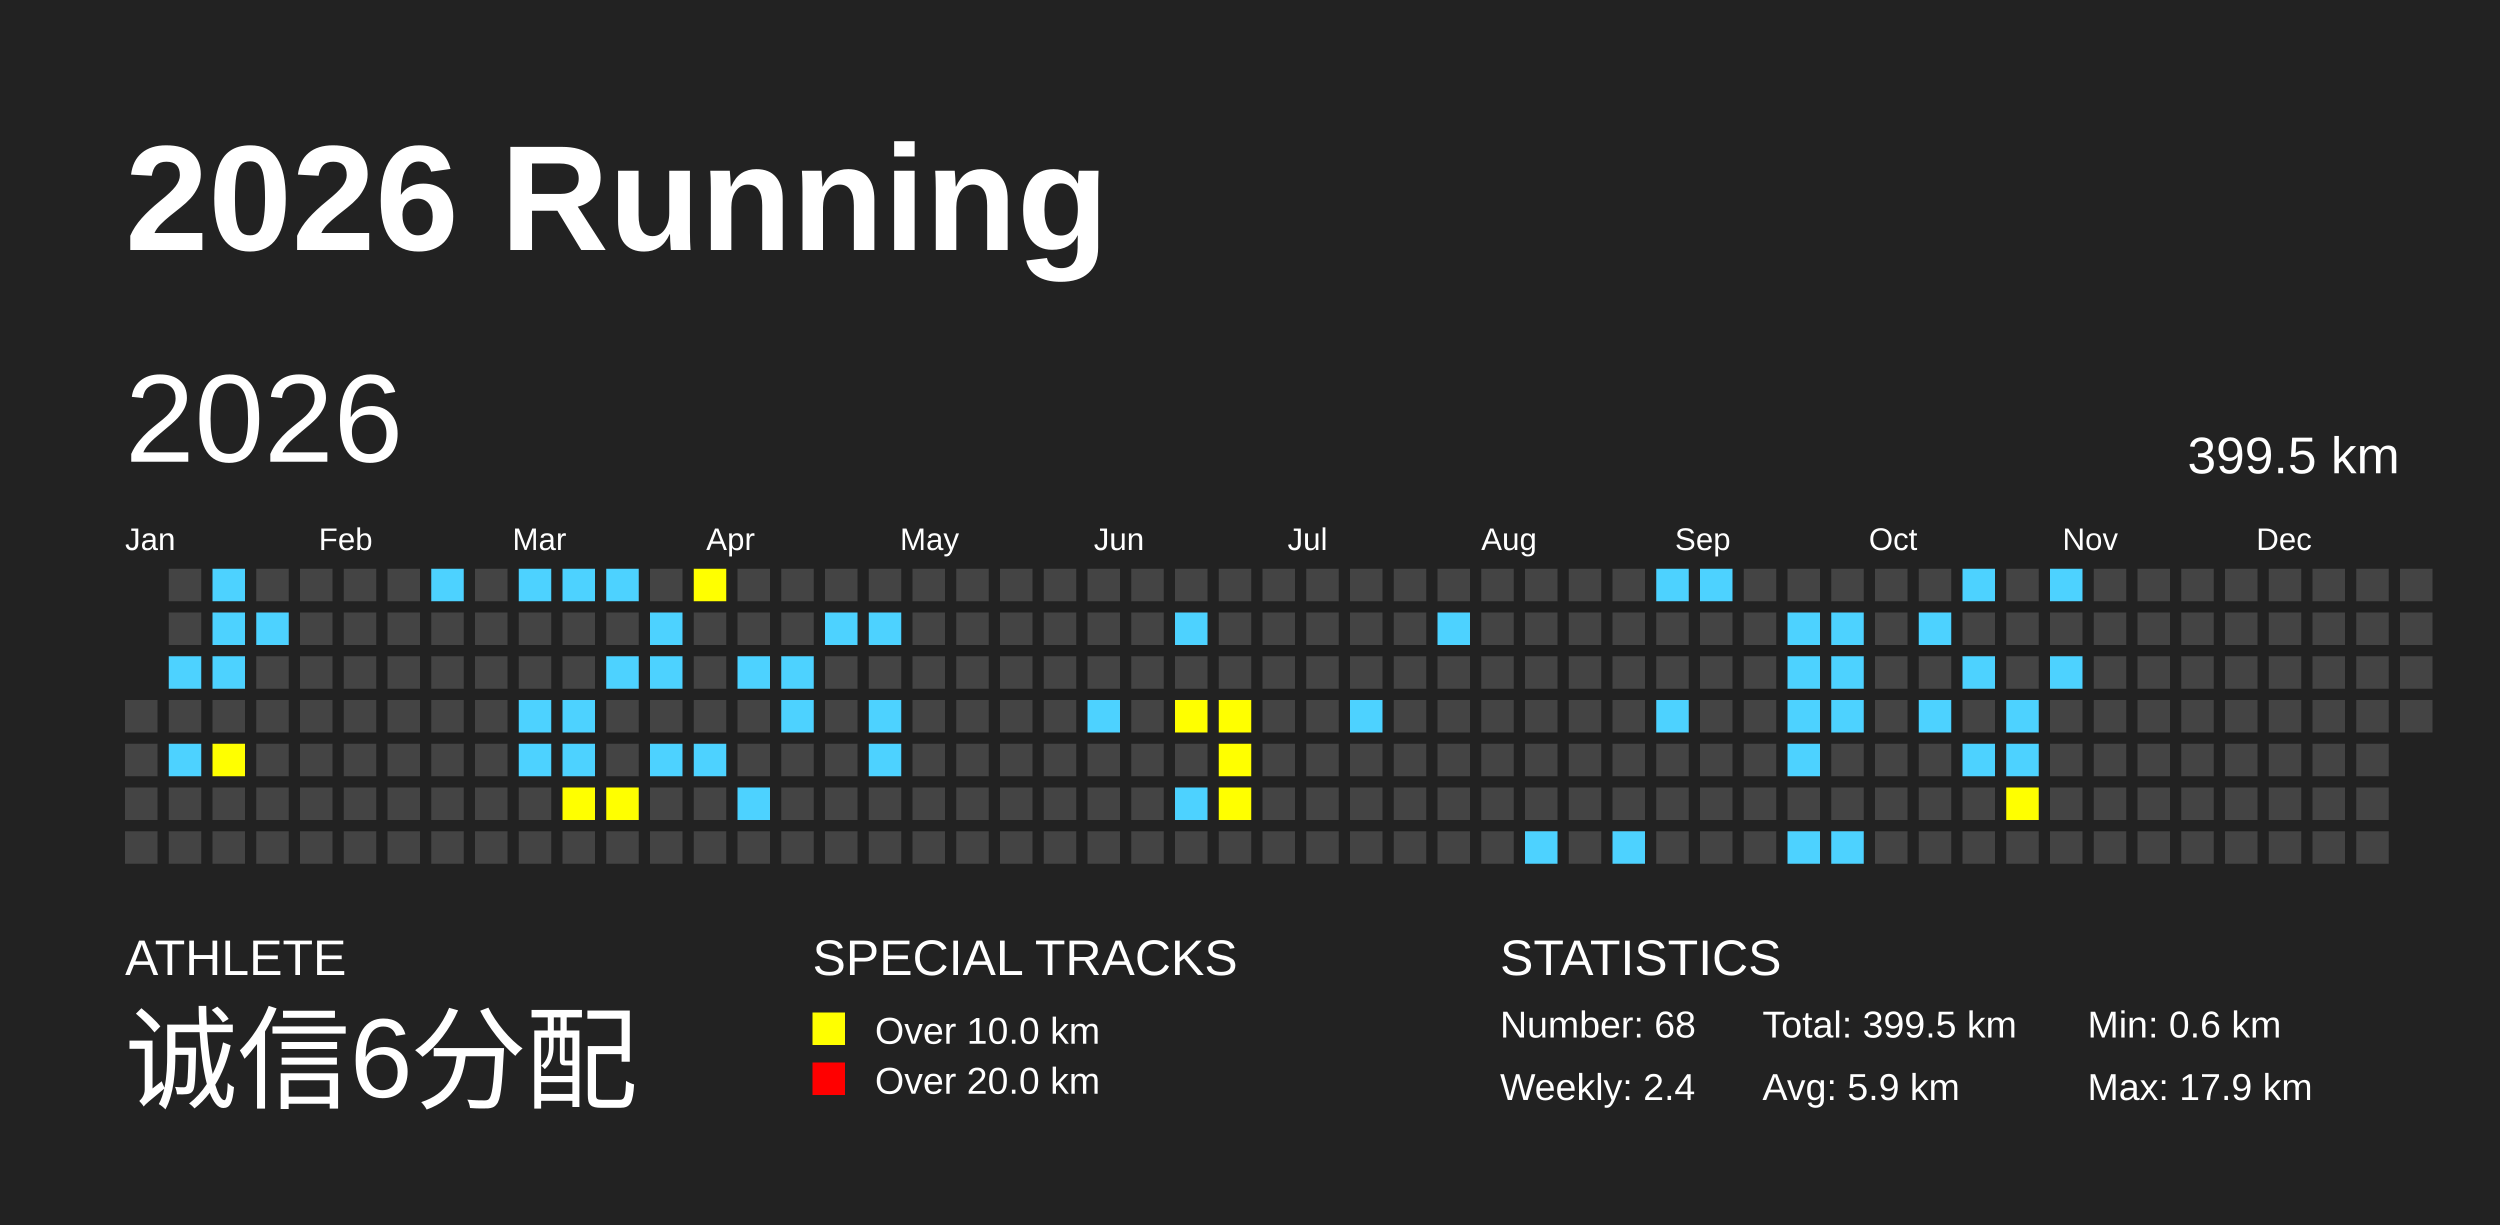
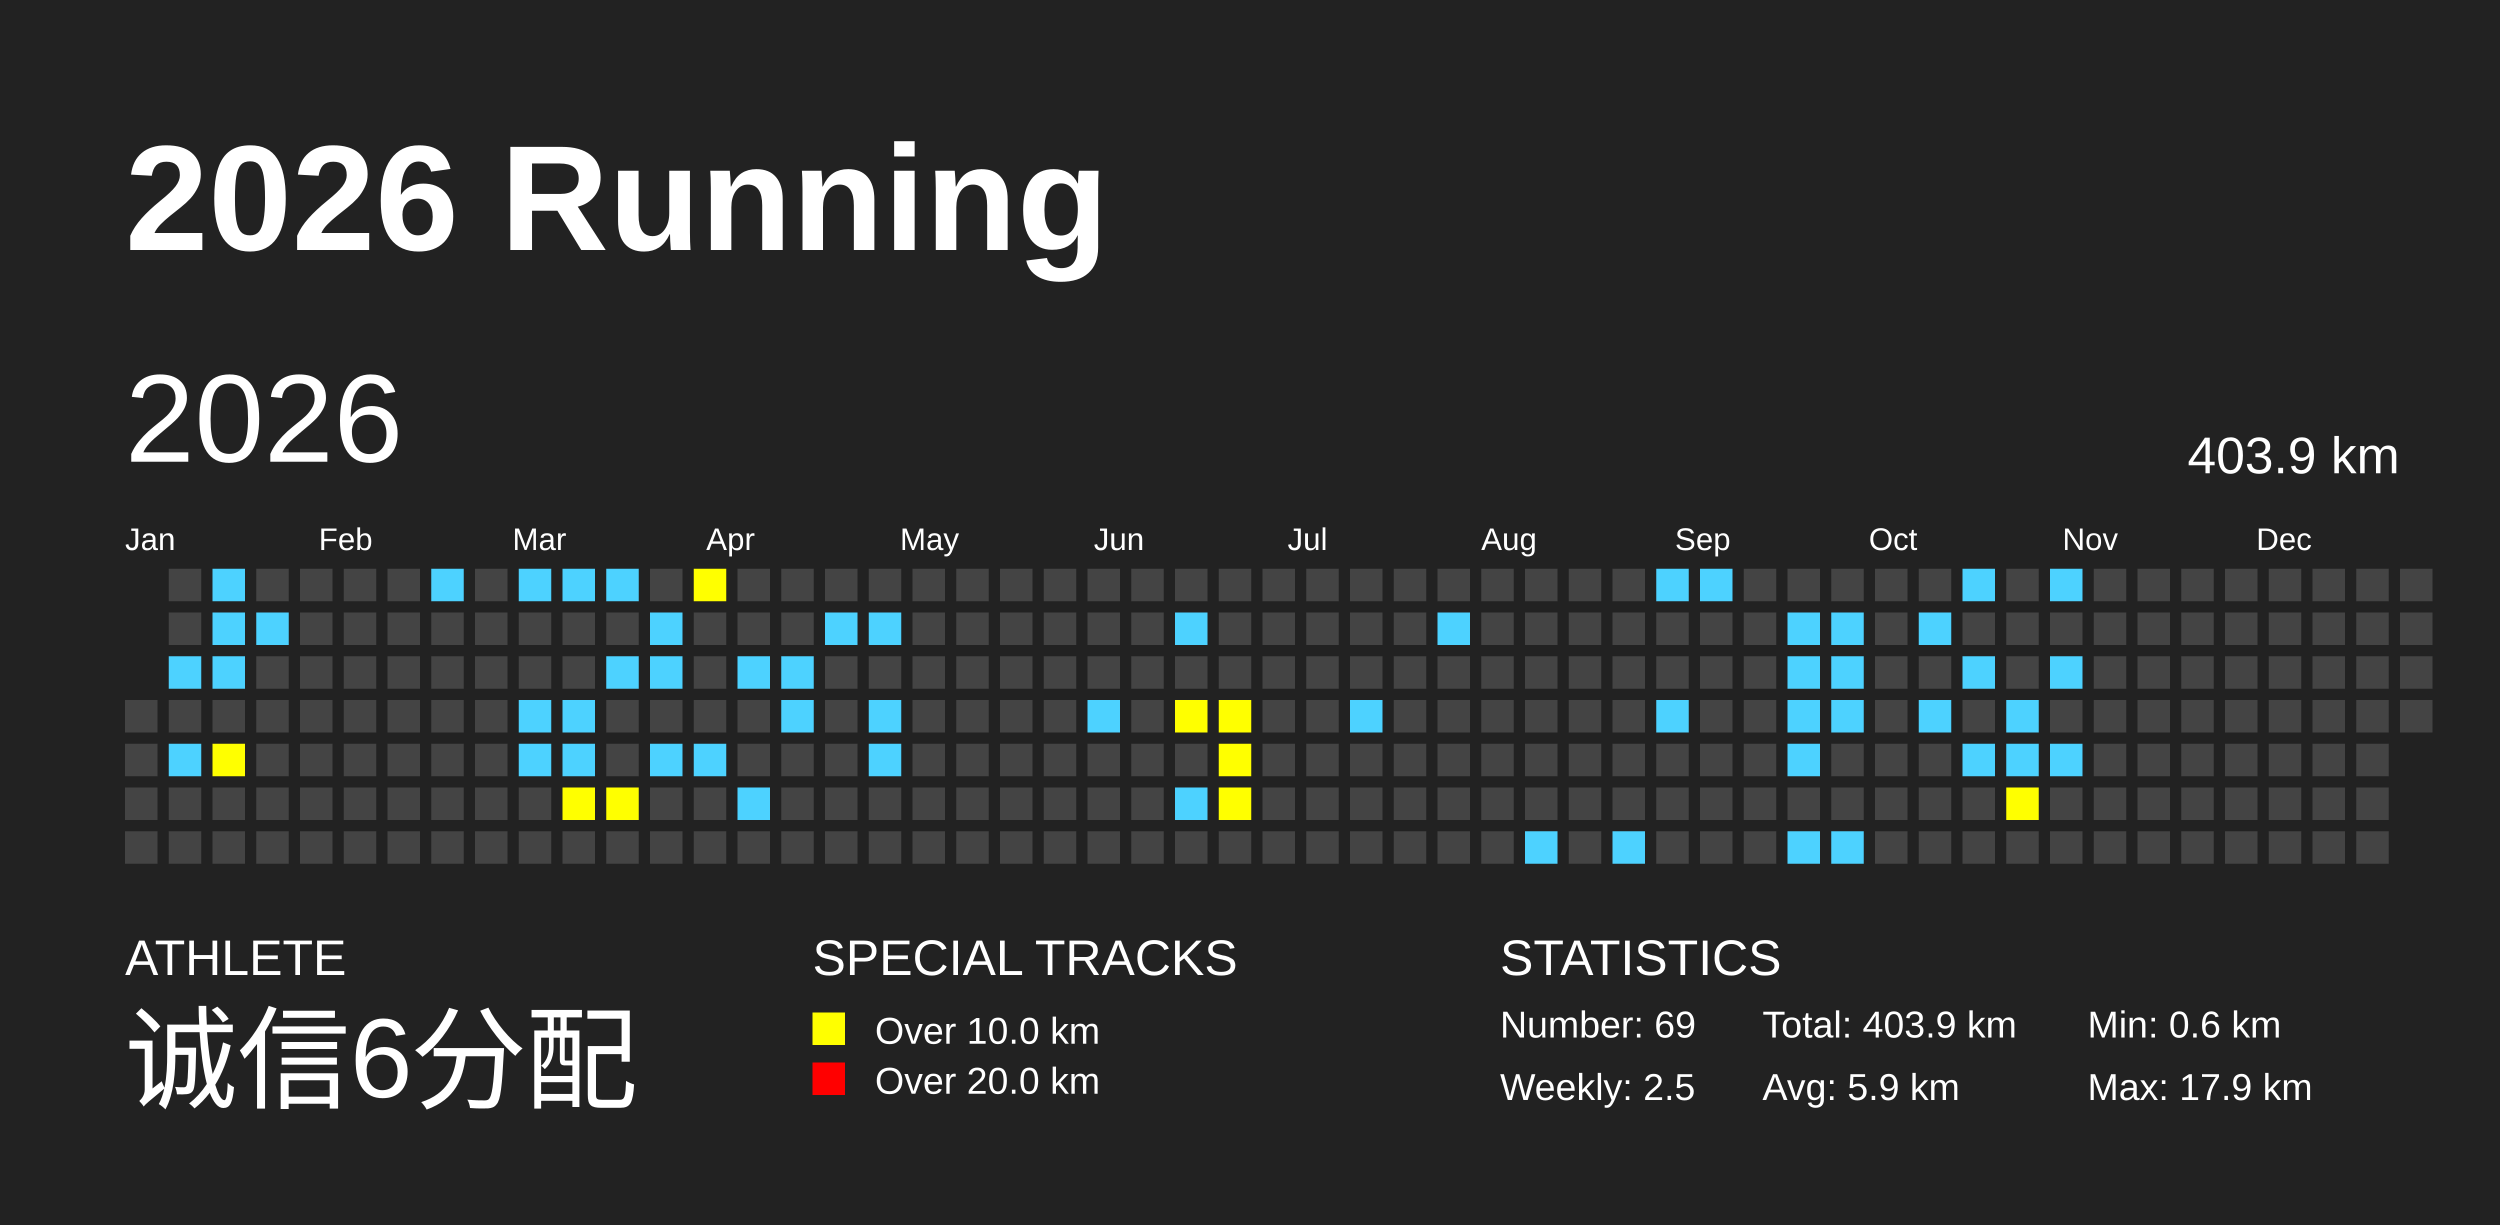
<svg xmlns="http://www.w3.org/2000/svg" baseProfile="full" height="98mm" version="1.1" viewBox="0,0,200,98" width="200mm">
  <defs />
  <rect fill="#222222" height="98" width="200" x="0" y="0" />
  <text fill="#FFFFFF" style="font-size:12px; font-family:Arial; font-weight:bold;" x="10" y="20">2026 Running</text>
  <text fill="#FFFFFF" style="font-size:4px; font-family:Arial" x="10" y="78">ATHLETE</text>
  <text fill="#FFFFFF" style="font-size:9px; font-family:Arial" x="10" y="88">诚信6分配</text>
  <text fill="#FFFFFF" style="font-size:4px; font-family:Arial" x="65" y="78">SPECIAL TRACKS</text>
  <rect fill="yellow" height="2.6" width="2.6" x="65" y="81" />
  <text fill="#FFFFFF" style="font-size:3px; font-family:Arial" x="70" y="83.5">Over 10.0 km</text>
  <rect fill="red" height="2.6" width="2.6" x="65" y="85" />
  <text fill="#FFFFFF" style="font-size:3px; font-family:Arial" x="70" y="87.5">Over 20.0 km</text>
  <text fill="#FFFFFF" style="font-size:4px; font-family:Arial" x="120" y="78">STATISTICS</text>
-   <text fill="#FFFFFF" style="font-size:3px; font-family:Arial" x="120" y="83">Number: 68</text>
-   <text fill="#FFFFFF" style="font-size:3px; font-family:Arial" x="120" y="88">Weekly: 2.4</text>
-   <text fill="#FFFFFF" style="font-size:3px; font-family:Arial" x="141" y="83">Total: 399.5 km</text>
+   <text fill="#FFFFFF" style="font-size:3px; font-family:Arial" x="120" y="83">Number: 69</text>
+   <text fill="#FFFFFF" style="font-size:3px; font-family:Arial" x="120" y="88">Weekly: 2.5</text>
+   <text fill="#FFFFFF" style="font-size:3px; font-family:Arial" x="141" y="83">Total: 403.9 km</text>
  <text fill="#FFFFFF" style="font-size:3px; font-family:Arial" x="141" y="88">Avg: 5.9 km</text>
  <text fill="#FFFFFF" style="font-size:3px; font-family:Arial" x="167" y="83">Min: 0.6 km</text>
  <text fill="#FFFFFF" style="font-size:3px; font-family:Arial" x="167" y="88">Max: 17.9 km</text>
  <text dominant-baseline="hanging" fill="#FFFFFF" style="font-size:10.0px; font-family:Arial;" x="10" y="30">2026</text>
-   <text dominant-baseline="hanging" fill="#FFFFFF" style="font-size:4.125px; font-family:Arial;" x="175" y="35">399.5 km</text>
+   <text dominant-baseline="hanging" fill="#FFFFFF" style="font-size:4.125px; font-family:Arial;" x="175" y="35">403.9 km</text>
  <text fill="#FFFFFF" style="font-size:2.5px; font-family:Arial" x="10.0" y="44">Jan</text>
  <text fill="#FFFFFF" style="font-size:2.5px; font-family:Arial" x="25.5" y="44">Feb</text>
  <text fill="#FFFFFF" style="font-size:2.5px; font-family:Arial" x="41.0" y="44">Mar</text>
  <text fill="#FFFFFF" style="font-size:2.5px; font-family:Arial" x="56.5" y="44">Apr</text>
  <text fill="#FFFFFF" style="font-size:2.5px; font-family:Arial" x="72.0" y="44">May</text>
  <text fill="#FFFFFF" style="font-size:2.5px; font-family:Arial" x="87.5" y="44">Jun</text>
  <text fill="#FFFFFF" style="font-size:2.5px; font-family:Arial" x="103.0" y="44">Jul</text>
  <text fill="#FFFFFF" style="font-size:2.5px; font-family:Arial" x="118.5" y="44">Aug</text>
  <text fill="#FFFFFF" style="font-size:2.5px; font-family:Arial" x="134.0" y="44">Sep</text>
  <text fill="#FFFFFF" style="font-size:2.5px; font-family:Arial" x="149.5" y="44">Oct</text>
  <text fill="#FFFFFF" style="font-size:2.5px; font-family:Arial" x="165.0" y="44">Nov</text>
  <text fill="#FFFFFF" style="font-size:2.5px; font-family:Arial" x="180.5" y="44">Dec</text>
  <rect fill="#444444" height="2.6" width="2.6" x="10.0" y="56.0" />
  <rect fill="#444444" height="2.6" width="2.6" x="10.0" y="59.5" />
  <rect fill="#444444" height="2.6" width="2.6" x="10.0" y="63.0" />
  <rect fill="#444444" height="2.6" width="2.6" x="10.0" y="66.5" />
  <rect fill="#444444" height="2.6" width="2.6" x="13.5" y="45.5" />
  <rect fill="#444444" height="2.6" width="2.6" x="13.5" y="49.0" />
  <rect fill="#4DD2FF" height="2.6" width="2.6" x="13.5" y="52.5" />
  <rect fill="#444444" height="2.6" width="2.6" x="13.5" y="56.0" />
  <rect fill="#4DD2FF" height="2.6" width="2.6" x="13.5" y="59.5" />
  <rect fill="#444444" height="2.6" width="2.6" x="13.5" y="63.0" />
  <rect fill="#444444" height="2.6" width="2.6" x="13.5" y="66.5" />
  <rect fill="#4DD2FF" height="2.6" width="2.6" x="17.0" y="45.5" />
  <rect fill="#4DD2FF" height="2.6" width="2.6" x="17.0" y="49.0" />
  <rect fill="#4DD2FF" height="2.6" width="2.6" x="17.0" y="52.5" />
  <rect fill="#444444" height="2.6" width="2.6" x="17.0" y="56.0" />
  <rect fill="yellow" height="2.6" width="2.6" x="17.0" y="59.5" />
  <rect fill="#444444" height="2.6" width="2.6" x="17.0" y="63.0" />
  <rect fill="#444444" height="2.6" width="2.6" x="17.0" y="66.5" />
  <rect fill="#444444" height="2.6" width="2.6" x="20.5" y="45.5" />
  <rect fill="#4DD2FF" height="2.6" width="2.6" x="20.5" y="49.0" />
  <rect fill="#444444" height="2.6" width="2.6" x="20.5" y="52.5" />
  <rect fill="#444444" height="2.6" width="2.6" x="20.5" y="56.0" />
  <rect fill="#444444" height="2.6" width="2.6" x="20.5" y="59.5" />
  <rect fill="#444444" height="2.6" width="2.6" x="20.5" y="63.0" />
  <rect fill="#444444" height="2.6" width="2.6" x="20.5" y="66.5" />
  <rect fill="#444444" height="2.6" width="2.6" x="24.0" y="45.5" />
  <rect fill="#444444" height="2.6" width="2.6" x="24.0" y="49.0" />
  <rect fill="#444444" height="2.6" width="2.6" x="24.0" y="52.5" />
  <rect fill="#444444" height="2.6" width="2.6" x="24.0" y="56.0" />
  <rect fill="#444444" height="2.6" width="2.6" x="24.0" y="59.5" />
  <rect fill="#444444" height="2.6" width="2.6" x="24.0" y="63.0" />
  <rect fill="#444444" height="2.6" width="2.6" x="24.0" y="66.5" />
  <rect fill="#444444" height="2.6" width="2.6" x="27.5" y="45.5" />
  <rect fill="#444444" height="2.6" width="2.6" x="27.5" y="49.0" />
  <rect fill="#444444" height="2.6" width="2.6" x="27.5" y="52.5" />
  <rect fill="#444444" height="2.6" width="2.6" x="27.5" y="56.0" />
  <rect fill="#444444" height="2.6" width="2.6" x="27.5" y="59.5" />
  <rect fill="#444444" height="2.6" width="2.6" x="27.5" y="63.0" />
  <rect fill="#444444" height="2.6" width="2.6" x="27.5" y="66.5" />
  <rect fill="#444444" height="2.6" width="2.6" x="31.0" y="45.5" />
  <rect fill="#444444" height="2.6" width="2.6" x="31.0" y="49.0" />
  <rect fill="#444444" height="2.6" width="2.6" x="31.0" y="52.5" />
  <rect fill="#444444" height="2.6" width="2.6" x="31.0" y="56.0" />
  <rect fill="#444444" height="2.6" width="2.6" x="31.0" y="59.5" />
  <rect fill="#444444" height="2.6" width="2.6" x="31.0" y="63.0" />
  <rect fill="#444444" height="2.6" width="2.6" x="31.0" y="66.5" />
  <rect fill="#4DD2FF" height="2.6" width="2.6" x="34.5" y="45.5" />
  <rect fill="#444444" height="2.6" width="2.6" x="34.5" y="49.0" />
  <rect fill="#444444" height="2.6" width="2.6" x="34.5" y="52.5" />
  <rect fill="#444444" height="2.6" width="2.6" x="34.5" y="56.0" />
  <rect fill="#444444" height="2.6" width="2.6" x="34.5" y="59.5" />
  <rect fill="#444444" height="2.6" width="2.6" x="34.5" y="63.0" />
  <rect fill="#444444" height="2.6" width="2.6" x="34.5" y="66.5" />
  <rect fill="#444444" height="2.6" width="2.6" x="38.0" y="45.5" />
  <rect fill="#444444" height="2.6" width="2.6" x="38.0" y="49.0" />
  <rect fill="#444444" height="2.6" width="2.6" x="38.0" y="52.5" />
  <rect fill="#444444" height="2.6" width="2.6" x="38.0" y="56.0" />
  <rect fill="#444444" height="2.6" width="2.6" x="38.0" y="59.5" />
  <rect fill="#444444" height="2.6" width="2.6" x="38.0" y="63.0" />
  <rect fill="#444444" height="2.6" width="2.6" x="38.0" y="66.5" />
  <rect fill="#4DD2FF" height="2.6" width="2.6" x="41.5" y="45.5" />
  <rect fill="#444444" height="2.6" width="2.6" x="41.5" y="49.0" />
  <rect fill="#444444" height="2.6" width="2.6" x="41.5" y="52.5" />
  <rect fill="#4DD2FF" height="2.6" width="2.6" x="41.5" y="56.0" />
  <rect fill="#4DD2FF" height="2.6" width="2.6" x="41.5" y="59.5" />
  <rect fill="#444444" height="2.6" width="2.6" x="41.5" y="63.0" />
  <rect fill="#444444" height="2.6" width="2.6" x="41.5" y="66.5" />
  <rect fill="#4DD2FF" height="2.6" width="2.6" x="45.0" y="45.5" />
  <rect fill="#444444" height="2.6" width="2.6" x="45.0" y="49.0" />
  <rect fill="#444444" height="2.6" width="2.6" x="45.0" y="52.5" />
  <rect fill="#4DD2FF" height="2.6" width="2.6" x="45.0" y="56.0" />
  <rect fill="#4DD2FF" height="2.6" width="2.6" x="45.0" y="59.5" />
  <rect fill="yellow" height="2.6" width="2.6" x="45.0" y="63.0" />
  <rect fill="#444444" height="2.6" width="2.6" x="45.0" y="66.5" />
  <rect fill="#4DD2FF" height="2.6" width="2.6" x="48.5" y="45.5" />
  <rect fill="#444444" height="2.6" width="2.6" x="48.5" y="49.0" />
  <rect fill="#4DD2FF" height="2.6" width="2.6" x="48.5" y="52.5" />
  <rect fill="#444444" height="2.6" width="2.6" x="48.5" y="56.0" />
  <rect fill="#444444" height="2.6" width="2.6" x="48.5" y="59.5" />
  <rect fill="yellow" height="2.6" width="2.6" x="48.5" y="63.0" />
  <rect fill="#444444" height="2.6" width="2.6" x="48.5" y="66.5" />
  <rect fill="#444444" height="2.6" width="2.6" x="52.0" y="45.5" />
  <rect fill="#4DD2FF" height="2.6" width="2.6" x="52.0" y="49.0" />
  <rect fill="#4DD2FF" height="2.6" width="2.6" x="52.0" y="52.5" />
  <rect fill="#444444" height="2.6" width="2.6" x="52.0" y="56.0" />
  <rect fill="#4DD2FF" height="2.6" width="2.6" x="52.0" y="59.5" />
  <rect fill="#444444" height="2.6" width="2.6" x="52.0" y="63.0" />
  <rect fill="#444444" height="2.6" width="2.6" x="52.0" y="66.5" />
  <rect fill="yellow" height="2.6" width="2.6" x="55.5" y="45.5" />
  <rect fill="#444444" height="2.6" width="2.6" x="55.5" y="49.0" />
  <rect fill="#444444" height="2.6" width="2.6" x="55.5" y="52.5" />
  <rect fill="#444444" height="2.6" width="2.6" x="55.5" y="56.0" />
  <rect fill="#4DD2FF" height="2.6" width="2.6" x="55.5" y="59.5" />
  <rect fill="#444444" height="2.6" width="2.6" x="55.5" y="63.0" />
  <rect fill="#444444" height="2.6" width="2.6" x="55.5" y="66.5" />
  <rect fill="#444444" height="2.6" width="2.6" x="59.0" y="45.5" />
  <rect fill="#444444" height="2.6" width="2.6" x="59.0" y="49.0" />
  <rect fill="#4DD2FF" height="2.6" width="2.6" x="59.0" y="52.5" />
  <rect fill="#444444" height="2.6" width="2.6" x="59.0" y="56.0" />
  <rect fill="#444444" height="2.6" width="2.6" x="59.0" y="59.5" />
  <rect fill="#4DD2FF" height="2.6" width="2.6" x="59.0" y="63.0" />
  <rect fill="#444444" height="2.6" width="2.6" x="59.0" y="66.5" />
  <rect fill="#444444" height="2.6" width="2.6" x="62.5" y="45.5" />
  <rect fill="#444444" height="2.6" width="2.6" x="62.5" y="49.0" />
  <rect fill="#4DD2FF" height="2.6" width="2.6" x="62.5" y="52.5" />
  <rect fill="#4DD2FF" height="2.6" width="2.6" x="62.5" y="56.0" />
  <rect fill="#444444" height="2.6" width="2.6" x="62.5" y="59.5" />
  <rect fill="#444444" height="2.6" width="2.6" x="62.5" y="63.0" />
  <rect fill="#444444" height="2.6" width="2.6" x="62.5" y="66.5" />
  <rect fill="#444444" height="2.6" width="2.6" x="66.0" y="45.5" />
  <rect fill="#4DD2FF" height="2.6" width="2.6" x="66.0" y="49.0" />
  <rect fill="#444444" height="2.6" width="2.6" x="66.0" y="52.5" />
  <rect fill="#444444" height="2.6" width="2.6" x="66.0" y="56.0" />
  <rect fill="#444444" height="2.6" width="2.6" x="66.0" y="59.5" />
  <rect fill="#444444" height="2.6" width="2.6" x="66.0" y="63.0" />
  <rect fill="#444444" height="2.6" width="2.6" x="66.0" y="66.5" />
  <rect fill="#444444" height="2.6" width="2.6" x="69.5" y="45.5" />
  <rect fill="#4DD2FF" height="2.6" width="2.6" x="69.5" y="49.0" />
  <rect fill="#444444" height="2.6" width="2.6" x="69.5" y="52.5" />
  <rect fill="#4DD2FF" height="2.6" width="2.6" x="69.5" y="56.0" />
  <rect fill="#4DD2FF" height="2.6" width="2.6" x="69.5" y="59.5" />
  <rect fill="#444444" height="2.6" width="2.6" x="69.5" y="63.0" />
  <rect fill="#444444" height="2.6" width="2.6" x="69.5" y="66.5" />
  <rect fill="#444444" height="2.6" width="2.6" x="73.0" y="45.5" />
  <rect fill="#444444" height="2.6" width="2.6" x="73.0" y="49.0" />
  <rect fill="#444444" height="2.6" width="2.6" x="73.0" y="52.5" />
  <rect fill="#444444" height="2.6" width="2.6" x="73.0" y="56.0" />
  <rect fill="#444444" height="2.6" width="2.6" x="73.0" y="59.5" />
  <rect fill="#444444" height="2.6" width="2.6" x="73.0" y="63.0" />
  <rect fill="#444444" height="2.6" width="2.6" x="73.0" y="66.5" />
  <rect fill="#444444" height="2.6" width="2.6" x="76.5" y="45.5" />
  <rect fill="#444444" height="2.6" width="2.6" x="76.5" y="49.0" />
  <rect fill="#444444" height="2.6" width="2.6" x="76.5" y="52.5" />
  <rect fill="#444444" height="2.6" width="2.6" x="76.5" y="56.0" />
  <rect fill="#444444" height="2.6" width="2.6" x="76.5" y="59.5" />
  <rect fill="#444444" height="2.6" width="2.6" x="76.5" y="63.0" />
  <rect fill="#444444" height="2.6" width="2.6" x="76.5" y="66.5" />
  <rect fill="#444444" height="2.6" width="2.6" x="80.0" y="45.5" />
  <rect fill="#444444" height="2.6" width="2.6" x="80.0" y="49.0" />
  <rect fill="#444444" height="2.6" width="2.6" x="80.0" y="52.5" />
  <rect fill="#444444" height="2.6" width="2.6" x="80.0" y="56.0" />
  <rect fill="#444444" height="2.6" width="2.6" x="80.0" y="59.5" />
  <rect fill="#444444" height="2.6" width="2.6" x="80.0" y="63.0" />
  <rect fill="#444444" height="2.6" width="2.6" x="80.0" y="66.5" />
  <rect fill="#444444" height="2.6" width="2.6" x="83.5" y="45.5" />
  <rect fill="#444444" height="2.6" width="2.6" x="83.5" y="49.0" />
  <rect fill="#444444" height="2.6" width="2.6" x="83.5" y="52.5" />
  <rect fill="#444444" height="2.6" width="2.6" x="83.5" y="56.0" />
  <rect fill="#444444" height="2.6" width="2.6" x="83.5" y="59.5" />
  <rect fill="#444444" height="2.6" width="2.6" x="83.5" y="63.0" />
  <rect fill="#444444" height="2.6" width="2.6" x="83.5" y="66.5" />
  <rect fill="#444444" height="2.6" width="2.6" x="87.0" y="45.5" />
  <rect fill="#444444" height="2.6" width="2.6" x="87.0" y="49.0" />
  <rect fill="#444444" height="2.6" width="2.6" x="87.0" y="52.5" />
  <rect fill="#4DD2FF" height="2.6" width="2.6" x="87.0" y="56.0" />
  <rect fill="#444444" height="2.6" width="2.6" x="87.0" y="59.5" />
  <rect fill="#444444" height="2.6" width="2.6" x="87.0" y="63.0" />
  <rect fill="#444444" height="2.6" width="2.6" x="87.0" y="66.5" />
  <rect fill="#444444" height="2.6" width="2.6" x="90.5" y="45.5" />
  <rect fill="#444444" height="2.6" width="2.6" x="90.5" y="49.0" />
  <rect fill="#444444" height="2.6" width="2.6" x="90.5" y="52.5" />
  <rect fill="#444444" height="2.6" width="2.6" x="90.5" y="56.0" />
  <rect fill="#444444" height="2.6" width="2.6" x="90.5" y="59.5" />
  <rect fill="#444444" height="2.6" width="2.6" x="90.5" y="63.0" />
  <rect fill="#444444" height="2.6" width="2.6" x="90.5" y="66.5" />
  <rect fill="#444444" height="2.6" width="2.6" x="94.0" y="45.5" />
  <rect fill="#4DD2FF" height="2.6" width="2.6" x="94.0" y="49.0" />
  <rect fill="#444444" height="2.6" width="2.6" x="94.0" y="52.5" />
  <rect fill="yellow" height="2.6" width="2.6" x="94.0" y="56.0" />
  <rect fill="#444444" height="2.6" width="2.6" x="94.0" y="59.5" />
  <rect fill="#4DD2FF" height="2.6" width="2.6" x="94.0" y="63.0" />
  <rect fill="#444444" height="2.6" width="2.6" x="94.0" y="66.5" />
  <rect fill="#444444" height="2.6" width="2.6" x="97.5" y="45.5" />
  <rect fill="#444444" height="2.6" width="2.6" x="97.5" y="49.0" />
  <rect fill="#444444" height="2.6" width="2.6" x="97.5" y="52.5" />
  <rect fill="yellow" height="2.6" width="2.6" x="97.5" y="56.0" />
  <rect fill="yellow" height="2.6" width="2.6" x="97.5" y="59.5" />
  <rect fill="yellow" height="2.6" width="2.6" x="97.5" y="63.0" />
  <rect fill="#444444" height="2.6" width="2.6" x="97.5" y="66.5" />
  <rect fill="#444444" height="2.6" width="2.6" x="101.0" y="45.5" />
  <rect fill="#444444" height="2.6" width="2.6" x="101.0" y="49.0" />
  <rect fill="#444444" height="2.6" width="2.6" x="101.0" y="52.5" />
  <rect fill="#444444" height="2.6" width="2.6" x="101.0" y="56.0" />
  <rect fill="#444444" height="2.6" width="2.6" x="101.0" y="59.5" />
  <rect fill="#444444" height="2.6" width="2.6" x="101.0" y="63.0" />
  <rect fill="#444444" height="2.6" width="2.6" x="101.0" y="66.5" />
  <rect fill="#444444" height="2.6" width="2.6" x="104.5" y="45.5" />
  <rect fill="#444444" height="2.6" width="2.6" x="104.5" y="49.0" />
  <rect fill="#444444" height="2.6" width="2.6" x="104.5" y="52.5" />
  <rect fill="#444444" height="2.6" width="2.6" x="104.5" y="56.0" />
  <rect fill="#444444" height="2.6" width="2.6" x="104.5" y="59.5" />
  <rect fill="#444444" height="2.6" width="2.6" x="104.5" y="63.0" />
  <rect fill="#444444" height="2.6" width="2.6" x="104.5" y="66.5" />
  <rect fill="#444444" height="2.6" width="2.6" x="108.0" y="45.5" />
  <rect fill="#444444" height="2.6" width="2.6" x="108.0" y="49.0" />
  <rect fill="#444444" height="2.6" width="2.6" x="108.0" y="52.5" />
  <rect fill="#4DD2FF" height="2.6" width="2.6" x="108.0" y="56.0" />
  <rect fill="#444444" height="2.6" width="2.6" x="108.0" y="59.5" />
  <rect fill="#444444" height="2.6" width="2.6" x="108.0" y="63.0" />
  <rect fill="#444444" height="2.6" width="2.6" x="108.0" y="66.5" />
  <rect fill="#444444" height="2.6" width="2.6" x="111.5" y="45.5" />
  <rect fill="#444444" height="2.6" width="2.6" x="111.5" y="49.0" />
  <rect fill="#444444" height="2.6" width="2.6" x="111.5" y="52.5" />
  <rect fill="#444444" height="2.6" width="2.6" x="111.5" y="56.0" />
  <rect fill="#444444" height="2.6" width="2.6" x="111.5" y="59.5" />
  <rect fill="#444444" height="2.6" width="2.6" x="111.5" y="63.0" />
  <rect fill="#444444" height="2.6" width="2.6" x="111.5" y="66.5" />
  <rect fill="#444444" height="2.6" width="2.6" x="115.0" y="45.5" />
  <rect fill="#4DD2FF" height="2.6" width="2.6" x="115.0" y="49.0" />
  <rect fill="#444444" height="2.6" width="2.6" x="115.0" y="52.5" />
  <rect fill="#444444" height="2.6" width="2.6" x="115.0" y="56.0" />
  <rect fill="#444444" height="2.6" width="2.6" x="115.0" y="59.5" />
  <rect fill="#444444" height="2.6" width="2.6" x="115.0" y="63.0" />
  <rect fill="#444444" height="2.6" width="2.6" x="115.0" y="66.5" />
  <rect fill="#444444" height="2.6" width="2.6" x="118.5" y="45.5" />
  <rect fill="#444444" height="2.6" width="2.6" x="118.5" y="49.0" />
  <rect fill="#444444" height="2.6" width="2.6" x="118.5" y="52.5" />
  <rect fill="#444444" height="2.6" width="2.6" x="118.5" y="56.0" />
  <rect fill="#444444" height="2.6" width="2.6" x="118.5" y="59.5" />
  <rect fill="#444444" height="2.6" width="2.6" x="118.5" y="63.0" />
  <rect fill="#444444" height="2.6" width="2.6" x="118.5" y="66.5" />
  <rect fill="#444444" height="2.6" width="2.6" x="122.0" y="45.5" />
  <rect fill="#444444" height="2.6" width="2.6" x="122.0" y="49.0" />
  <rect fill="#444444" height="2.6" width="2.6" x="122.0" y="52.5" />
  <rect fill="#444444" height="2.6" width="2.6" x="122.0" y="56.0" />
  <rect fill="#444444" height="2.6" width="2.6" x="122.0" y="59.5" />
  <rect fill="#444444" height="2.6" width="2.6" x="122.0" y="63.0" />
  <rect fill="#4DD2FF" height="2.6" width="2.6" x="122.0" y="66.5" />
  <rect fill="#444444" height="2.6" width="2.6" x="125.5" y="45.5" />
  <rect fill="#444444" height="2.6" width="2.6" x="125.5" y="49.0" />
  <rect fill="#444444" height="2.6" width="2.6" x="125.5" y="52.5" />
  <rect fill="#444444" height="2.6" width="2.6" x="125.5" y="56.0" />
  <rect fill="#444444" height="2.6" width="2.6" x="125.5" y="59.5" />
  <rect fill="#444444" height="2.6" width="2.6" x="125.5" y="63.0" />
  <rect fill="#444444" height="2.6" width="2.6" x="125.5" y="66.5" />
  <rect fill="#444444" height="2.6" width="2.6" x="129.0" y="45.5" />
  <rect fill="#444444" height="2.6" width="2.6" x="129.0" y="49.0" />
  <rect fill="#444444" height="2.6" width="2.6" x="129.0" y="52.5" />
  <rect fill="#444444" height="2.6" width="2.6" x="129.0" y="56.0" />
  <rect fill="#444444" height="2.6" width="2.6" x="129.0" y="59.5" />
  <rect fill="#444444" height="2.6" width="2.6" x="129.0" y="63.0" />
  <rect fill="#4DD2FF" height="2.6" width="2.6" x="129.0" y="66.5" />
  <rect fill="#4DD2FF" height="2.6" width="2.6" x="132.5" y="45.5" />
  <rect fill="#444444" height="2.6" width="2.6" x="132.5" y="49.0" />
  <rect fill="#444444" height="2.6" width="2.6" x="132.5" y="52.5" />
  <rect fill="#4DD2FF" height="2.6" width="2.6" x="132.5" y="56.0" />
  <rect fill="#444444" height="2.6" width="2.6" x="132.5" y="59.5" />
  <rect fill="#444444" height="2.6" width="2.6" x="132.5" y="63.0" />
  <rect fill="#444444" height="2.6" width="2.6" x="132.5" y="66.5" />
  <rect fill="#4DD2FF" height="2.6" width="2.6" x="136.0" y="45.5" />
  <rect fill="#444444" height="2.6" width="2.6" x="136.0" y="49.0" />
  <rect fill="#444444" height="2.6" width="2.6" x="136.0" y="52.5" />
  <rect fill="#444444" height="2.6" width="2.6" x="136.0" y="56.0" />
  <rect fill="#444444" height="2.6" width="2.6" x="136.0" y="59.5" />
  <rect fill="#444444" height="2.6" width="2.6" x="136.0" y="63.0" />
  <rect fill="#444444" height="2.6" width="2.6" x="136.0" y="66.5" />
  <rect fill="#444444" height="2.6" width="2.6" x="139.5" y="45.5" />
  <rect fill="#444444" height="2.6" width="2.6" x="139.5" y="49.0" />
  <rect fill="#444444" height="2.6" width="2.6" x="139.5" y="52.5" />
  <rect fill="#444444" height="2.6" width="2.6" x="139.5" y="56.0" />
  <rect fill="#444444" height="2.6" width="2.6" x="139.5" y="59.5" />
  <rect fill="#444444" height="2.6" width="2.6" x="139.5" y="63.0" />
  <rect fill="#444444" height="2.6" width="2.6" x="139.5" y="66.5" />
  <rect fill="#444444" height="2.6" width="2.6" x="143.0" y="45.5" />
  <rect fill="#4DD2FF" height="2.6" width="2.6" x="143.0" y="49.0" />
  <rect fill="#4DD2FF" height="2.6" width="2.6" x="143.0" y="52.5" />
  <rect fill="#4DD2FF" height="2.6" width="2.6" x="143.0" y="56.0" />
  <rect fill="#4DD2FF" height="2.6" width="2.6" x="143.0" y="59.5" />
  <rect fill="#444444" height="2.6" width="2.6" x="143.0" y="63.0" />
  <rect fill="#4DD2FF" height="2.6" width="2.6" x="143.0" y="66.5" />
  <rect fill="#444444" height="2.6" width="2.6" x="146.5" y="45.5" />
  <rect fill="#4DD2FF" height="2.6" width="2.6" x="146.5" y="49.0" />
  <rect fill="#4DD2FF" height="2.6" width="2.6" x="146.5" y="52.5" />
  <rect fill="#4DD2FF" height="2.6" width="2.6" x="146.5" y="56.0" />
  <rect fill="#444444" height="2.6" width="2.6" x="146.5" y="59.5" />
  <rect fill="#444444" height="2.6" width="2.6" x="146.5" y="63.0" />
  <rect fill="#4DD2FF" height="2.6" width="2.6" x="146.5" y="66.5" />
  <rect fill="#444444" height="2.6" width="2.6" x="150.0" y="45.5" />
  <rect fill="#444444" height="2.6" width="2.6" x="150.0" y="49.0" />
  <rect fill="#444444" height="2.6" width="2.6" x="150.0" y="52.5" />
  <rect fill="#444444" height="2.6" width="2.6" x="150.0" y="56.0" />
  <rect fill="#444444" height="2.6" width="2.6" x="150.0" y="59.5" />
  <rect fill="#444444" height="2.6" width="2.6" x="150.0" y="63.0" />
  <rect fill="#444444" height="2.6" width="2.6" x="150.0" y="66.5" />
  <rect fill="#444444" height="2.6" width="2.6" x="153.5" y="45.5" />
  <rect fill="#4DD2FF" height="2.6" width="2.6" x="153.5" y="49.0" />
  <rect fill="#444444" height="2.6" width="2.6" x="153.5" y="52.5" />
  <rect fill="#4DD2FF" height="2.6" width="2.6" x="153.5" y="56.0" />
  <rect fill="#444444" height="2.6" width="2.6" x="153.5" y="59.5" />
  <rect fill="#444444" height="2.6" width="2.6" x="153.5" y="63.0" />
  <rect fill="#444444" height="2.6" width="2.6" x="153.5" y="66.5" />
  <rect fill="#4DD2FF" height="2.6" width="2.6" x="157.0" y="45.5" />
  <rect fill="#444444" height="2.6" width="2.6" x="157.0" y="49.0" />
  <rect fill="#4DD2FF" height="2.6" width="2.6" x="157.0" y="52.5" />
  <rect fill="#444444" height="2.6" width="2.6" x="157.0" y="56.0" />
  <rect fill="#4DD2FF" height="2.6" width="2.6" x="157.0" y="59.5" />
  <rect fill="#444444" height="2.6" width="2.6" x="157.0" y="63.0" />
  <rect fill="#444444" height="2.6" width="2.6" x="157.0" y="66.5" />
  <rect fill="#444444" height="2.6" width="2.6" x="160.5" y="45.5" />
  <rect fill="#444444" height="2.6" width="2.6" x="160.5" y="49.0" />
  <rect fill="#444444" height="2.6" width="2.6" x="160.5" y="52.5" />
  <rect fill="#4DD2FF" height="2.6" width="2.6" x="160.5" y="56.0" />
  <rect fill="#4DD2FF" height="2.6" width="2.6" x="160.5" y="59.5" />
  <rect fill="yellow" height="2.6" width="2.6" x="160.5" y="63.0" />
  <rect fill="#444444" height="2.6" width="2.6" x="160.5" y="66.5" />
  <rect fill="#4DD2FF" height="2.6" width="2.6" x="164.0" y="45.5" />
  <rect fill="#444444" height="2.6" width="2.6" x="164.0" y="49.0" />
  <rect fill="#4DD2FF" height="2.6" width="2.6" x="164.0" y="52.5" />
  <rect fill="#444444" height="2.6" width="2.6" x="164.0" y="56.0" />
-   <rect fill="#444444" height="2.6" width="2.6" x="164.0" y="59.5" />
+   <rect fill="#4DD2FF" height="2.6" width="2.6" x="164.0" y="59.5" />
  <rect fill="#444444" height="2.6" width="2.6" x="164.0" y="63.0" />
  <rect fill="#444444" height="2.6" width="2.6" x="164.0" y="66.5" />
  <rect fill="#444444" height="2.6" width="2.6" x="167.5" y="45.5" />
  <rect fill="#444444" height="2.6" width="2.6" x="167.5" y="49.0" />
  <rect fill="#444444" height="2.6" width="2.6" x="167.5" y="52.5" />
  <rect fill="#444444" height="2.6" width="2.6" x="167.5" y="56.0" />
  <rect fill="#444444" height="2.6" width="2.6" x="167.5" y="59.5" />
  <rect fill="#444444" height="2.6" width="2.6" x="167.5" y="63.0" />
  <rect fill="#444444" height="2.6" width="2.6" x="167.5" y="66.5" />
  <rect fill="#444444" height="2.6" width="2.6" x="171.0" y="45.5" />
  <rect fill="#444444" height="2.6" width="2.6" x="171.0" y="49.0" />
  <rect fill="#444444" height="2.6" width="2.6" x="171.0" y="52.5" />
  <rect fill="#444444" height="2.6" width="2.6" x="171.0" y="56.0" />
  <rect fill="#444444" height="2.6" width="2.6" x="171.0" y="59.5" />
  <rect fill="#444444" height="2.6" width="2.6" x="171.0" y="63.0" />
  <rect fill="#444444" height="2.6" width="2.6" x="171.0" y="66.5" />
  <rect fill="#444444" height="2.6" width="2.6" x="174.5" y="45.5" />
  <rect fill="#444444" height="2.6" width="2.6" x="174.5" y="49.0" />
  <rect fill="#444444" height="2.6" width="2.6" x="174.5" y="52.5" />
  <rect fill="#444444" height="2.6" width="2.6" x="174.5" y="56.0" />
  <rect fill="#444444" height="2.6" width="2.6" x="174.5" y="59.5" />
  <rect fill="#444444" height="2.6" width="2.6" x="174.5" y="63.0" />
  <rect fill="#444444" height="2.6" width="2.6" x="174.5" y="66.5" />
  <rect fill="#444444" height="2.6" width="2.6" x="178.0" y="45.5" />
  <rect fill="#444444" height="2.6" width="2.6" x="178.0" y="49.0" />
  <rect fill="#444444" height="2.6" width="2.6" x="178.0" y="52.5" />
  <rect fill="#444444" height="2.6" width="2.6" x="178.0" y="56.0" />
  <rect fill="#444444" height="2.6" width="2.6" x="178.0" y="59.5" />
  <rect fill="#444444" height="2.6" width="2.6" x="178.0" y="63.0" />
  <rect fill="#444444" height="2.6" width="2.6" x="178.0" y="66.5" />
  <rect fill="#444444" height="2.6" width="2.6" x="181.5" y="45.5" />
  <rect fill="#444444" height="2.6" width="2.6" x="181.5" y="49.0" />
  <rect fill="#444444" height="2.6" width="2.6" x="181.5" y="52.5" />
  <rect fill="#444444" height="2.6" width="2.6" x="181.5" y="56.0" />
  <rect fill="#444444" height="2.6" width="2.6" x="181.5" y="59.5" />
  <rect fill="#444444" height="2.6" width="2.6" x="181.5" y="63.0" />
  <rect fill="#444444" height="2.6" width="2.6" x="181.5" y="66.5" />
  <rect fill="#444444" height="2.6" width="2.6" x="185.0" y="45.5" />
  <rect fill="#444444" height="2.6" width="2.6" x="185.0" y="49.0" />
  <rect fill="#444444" height="2.6" width="2.6" x="185.0" y="52.5" />
  <rect fill="#444444" height="2.6" width="2.6" x="185.0" y="56.0" />
  <rect fill="#444444" height="2.6" width="2.6" x="185.0" y="59.5" />
  <rect fill="#444444" height="2.6" width="2.6" x="185.0" y="63.0" />
  <rect fill="#444444" height="2.6" width="2.6" x="185.0" y="66.5" />
  <rect fill="#444444" height="2.6" width="2.6" x="188.5" y="45.5" />
  <rect fill="#444444" height="2.6" width="2.6" x="188.5" y="49.0" />
  <rect fill="#444444" height="2.6" width="2.6" x="188.5" y="52.5" />
  <rect fill="#444444" height="2.6" width="2.6" x="188.5" y="56.0" />
  <rect fill="#444444" height="2.6" width="2.6" x="188.5" y="59.5" />
  <rect fill="#444444" height="2.6" width="2.6" x="188.5" y="63.0" />
  <rect fill="#444444" height="2.6" width="2.6" x="188.5" y="66.5" />
  <rect fill="#444444" height="2.6" width="2.6" x="192.0" y="45.5" />
  <rect fill="#444444" height="2.6" width="2.6" x="192.0" y="49.0" />
  <rect fill="#444444" height="2.6" width="2.6" x="192.0" y="52.5" />
  <rect fill="#444444" height="2.6" width="2.6" x="192.0" y="56.0" />
</svg>
